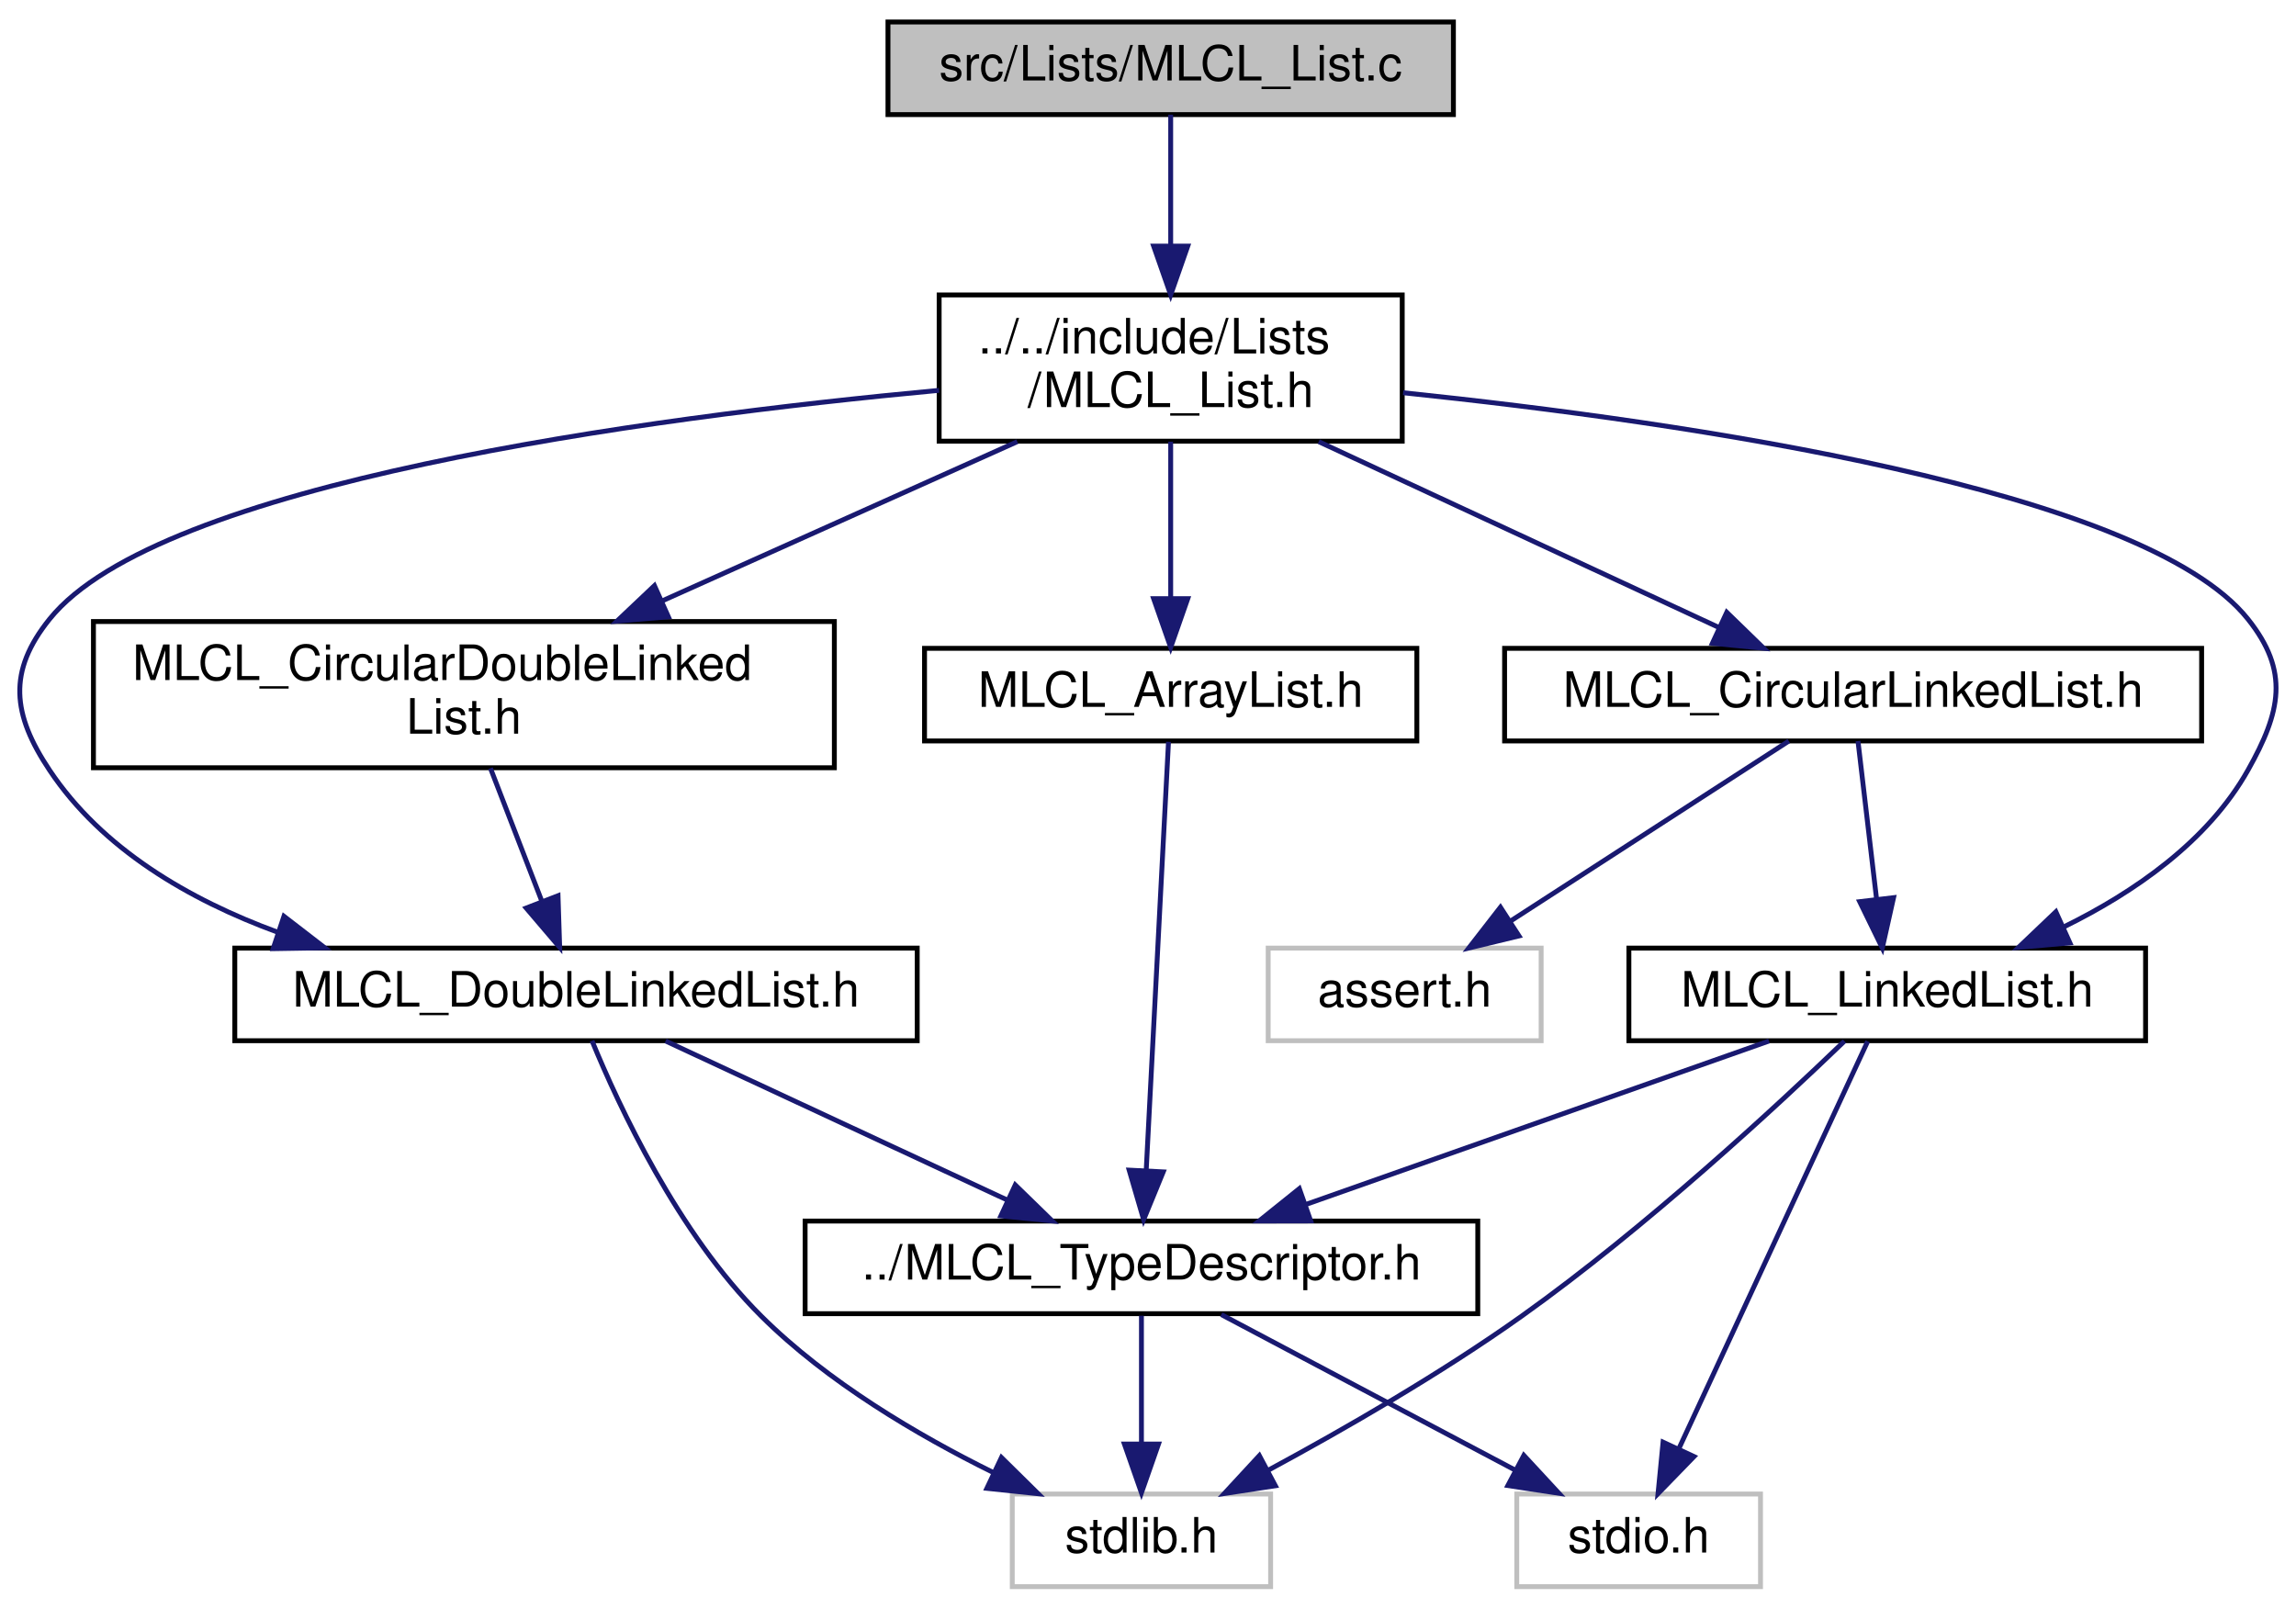
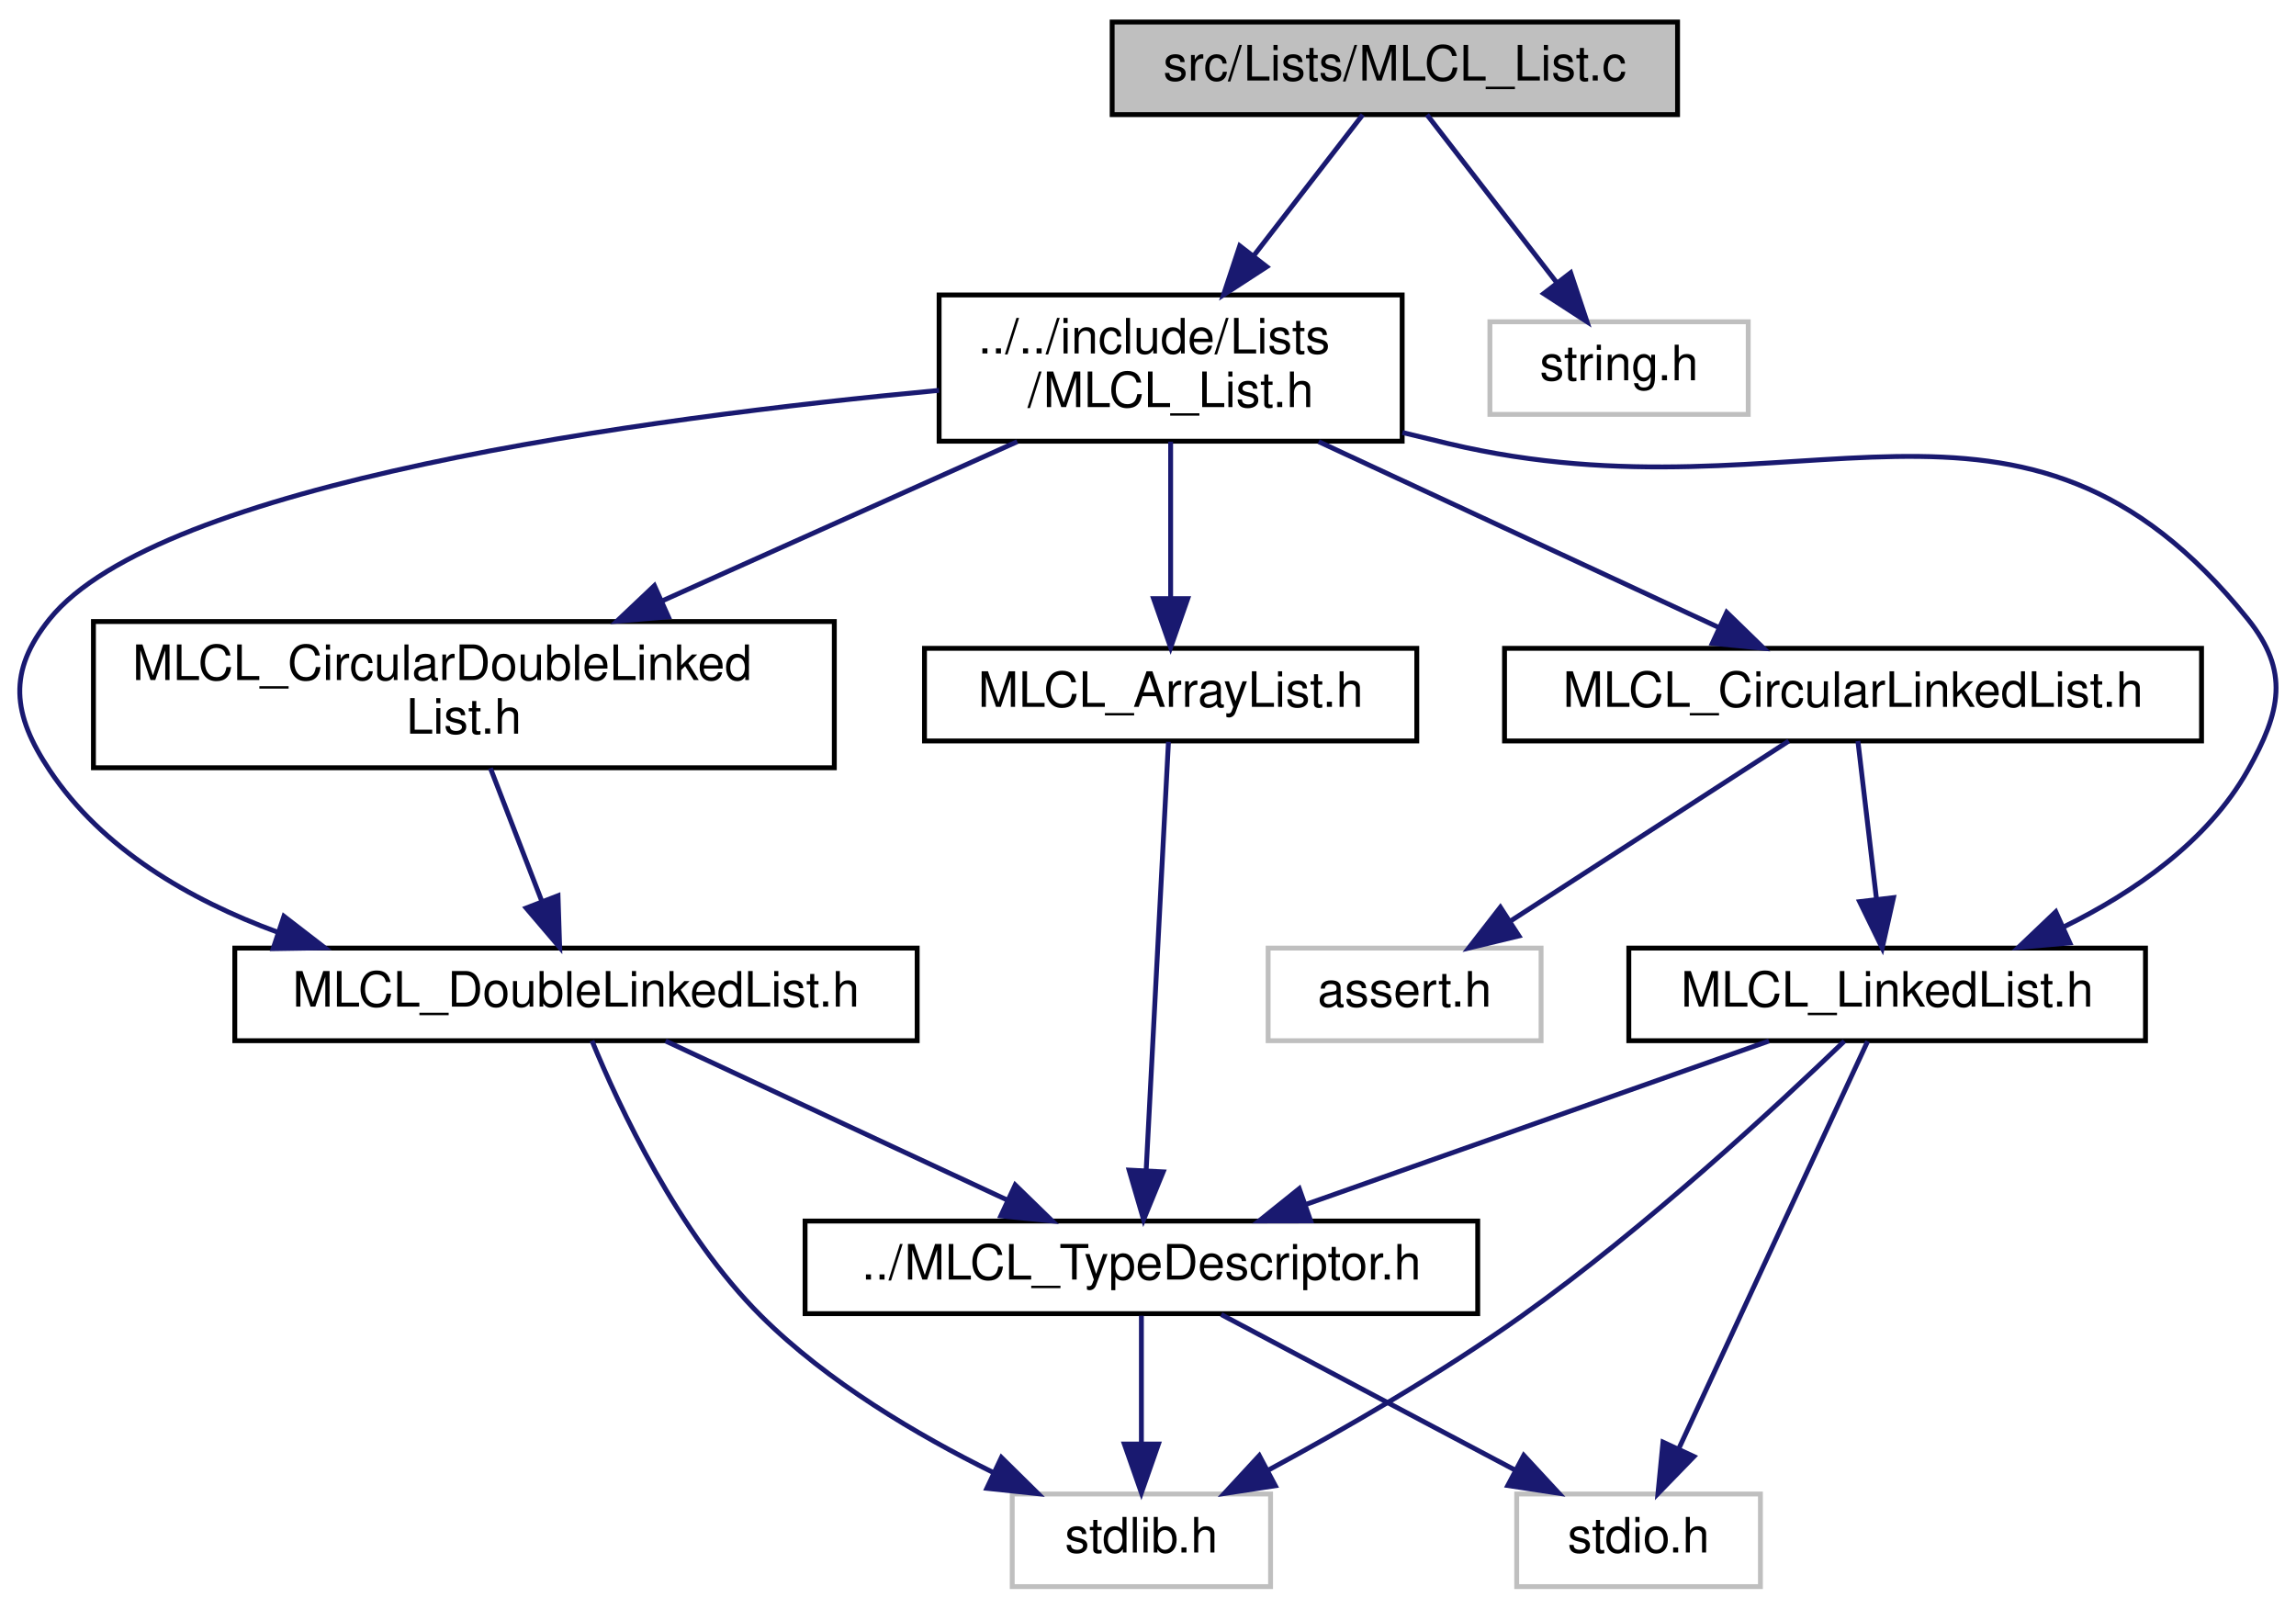
- <svg xmlns="http://www.w3.org/2000/svg" xmlns:xlink="http://www.w3.org/1999/xlink" width="471pt" height="330pt" viewBox="0.00 0.00 471.03 330.00">
+ <svg xmlns="http://www.w3.org/2000/svg" xmlns:xlink="http://www.w3.org/1999/xlink" width="471pt" height="330pt" viewBox="0.00 0.00 471.05 330.00">
  <g id="graph0" class="graph" transform="scale(1 1) rotate(0) translate(4 326)">
    <g id="node1" class="node">
      <g id="a_node1">
        <a xlink:title=" ">
-           <polygon fill="#bfbfbf" stroke="black" points="178.17,-302.5 178.17,-321.5 294.17,-321.5 294.17,-302.5 178.17,-302.5" />
-           <text text-anchor="middle" x="236.17" y="-309.5" font-family="Helvetica,sans-Serif" font-size="10.00">src/Lists/MLCL_List.c</text>
+           <polygon fill="#bfbfbf" stroke="black" points="224.17,-302.5 224.17,-321.5 340.17,-321.5 340.17,-302.5 224.17,-302.5" />
+           <text text-anchor="middle" x="282.17" y="-309.5" font-family="Helvetica,sans-Serif" font-size="10.00">src/Lists/MLCL_List.c</text>
        </a>
      </g>
    </g>
    <g id="node2" class="node">
      <g id="a_node2">
        <a xlink:href="_m_l_c_l___list_8h.html" target="_top" xlink:title=" ">
          <polygon fill="none" stroke="black" points="188.67,-235.5 188.67,-265.5 283.67,-265.5 283.67,-235.5 188.67,-235.5" />
          <text text-anchor="start" x="196.67" y="-253.5" font-family="Helvetica,sans-Serif" font-size="10.00">../../include/Lists</text>
          <text text-anchor="middle" x="236.17" y="-242.5" font-family="Helvetica,sans-Serif" font-size="10.00">/MLCL_List.h</text>
        </a>
      </g>
    </g>
    <g id="edge1" class="edge">
-       <path fill="none" stroke="midnightblue" d="M236.17,-302.48C236.17,-295.47 236.17,-285.19 236.17,-275.7" />
-       <polygon fill="midnightblue" stroke="midnightblue" points="239.67,-275.52 236.17,-265.52 232.67,-275.52 239.67,-275.52" />
+       <path fill="none" stroke="midnightblue" d="M275.58,-302.48C269.75,-294.94 261,-283.63 253.23,-273.57" />
+       <polygon fill="midnightblue" stroke="midnightblue" points="255.89,-271.29 247.01,-265.52 250.35,-275.58 255.89,-271.29" />
+     </g>
+     <g id="node12" class="node">
+       <g id="a_node12">
+         <a xlink:title=" ">
+           <polygon fill="none" stroke="#bfbfbf" points="301.67,-241 301.67,-260 354.67,-260 354.67,-241 301.67,-241" />
+           <text text-anchor="middle" x="328.17" y="-248" font-family="Helvetica,sans-Serif" font-size="10.00">string.h</text>
+         </a>
+       </g>
+     </g>
+     <g id="edge18" class="edge">
+       <path fill="none" stroke="midnightblue" d="M288.76,-302.48C295.66,-293.55 306.67,-279.31 315.3,-268.14" />
+       <polygon fill="midnightblue" stroke="midnightblue" points="318.24,-270.06 321.59,-260.01 312.7,-265.78 318.24,-270.06" />
    </g>
    <g id="node3" class="node">
      <g id="a_node3">
        <a xlink:href="_m_l_c_l___array_list_8h.html" target="_top" xlink:title=" ">
          <polygon fill="none" stroke="black" points="185.67,-174 185.67,-193 286.67,-193 286.67,-174 185.67,-174" />
          <text text-anchor="middle" x="236.17" y="-181" font-family="Helvetica,sans-Serif" font-size="10.00">MLCL_ArrayList.h</text>
        </a>
      </g>
    </g>
    <g id="edge2" class="edge">
      <path fill="none" stroke="midnightblue" d="M236.17,-235.4C236.17,-226.06 236.17,-213.71 236.17,-203.52" />
      <polygon fill="midnightblue" stroke="midnightblue" points="239.67,-203.19 236.17,-193.19 232.67,-203.19 239.67,-203.19" />
    </g>
    <g id="node7" class="node">
      <g id="a_node7">
        <a xlink:href="_m_l_c_l___linked_list_8h.html" target="_top" xlink:title=" ">
          <polygon fill="none" stroke="black" points="330.17,-112.5 330.17,-131.5 436.17,-131.5 436.17,-112.5 330.17,-112.5" />
          <text text-anchor="middle" x="383.17" y="-119.5" font-family="Helvetica,sans-Serif" font-size="10.00">MLCL_LinkedList.h</text>
        </a>
      </g>
    </g>
    <g id="edge6" class="edge">
-       <path fill="none" stroke="midnightblue" d="M283.85,-245.44C342.21,-239.36 435.91,-225.66 457.17,-199 465.75,-188.23 463.92,-180.01 457.17,-168 448.94,-153.38 433.84,-142.95 419.4,-135.85" />
+       <path fill="none" stroke="midnightblue" d="M283.72,-237.28C286.92,-236.5 290.09,-235.73 293.17,-235 365.78,-217.8 410.4,-257.15 457.17,-199 465.8,-188.26 463.92,-180.01 457.17,-168 448.94,-153.38 433.84,-142.95 419.4,-135.85" />
      <polygon fill="midnightblue" stroke="midnightblue" points="420.65,-132.57 410.1,-131.64 417.77,-138.95 420.65,-132.57" />
    </g>
    <g id="node8" class="node">
      <g id="a_node8">
        <a xlink:href="_m_l_c_l___circular_linked_list_8h.html" target="_top" xlink:title=" ">
          <polygon fill="none" stroke="black" points="304.67,-174 304.67,-193 447.67,-193 447.67,-174 304.67,-174" />
          <text text-anchor="middle" x="376.17" y="-181" font-family="Helvetica,sans-Serif" font-size="10.00">MLCL_CircularLinkedList.h</text>
        </a>
      </g>
    </g>
    <g id="edge10" class="edge">
      <path fill="none" stroke="midnightblue" d="M266.54,-235.4C291,-224.04 325.08,-208.22 348.72,-197.24" />
      <polygon fill="midnightblue" stroke="midnightblue" points="350.25,-200.39 357.84,-193.01 347.3,-194.04 350.25,-200.39" />
    </g>
    <g id="node10" class="node">
      <g id="a_node10">
        <a xlink:href="_m_l_c_l___double_linked_list_8h.html" target="_top" xlink:title=" ">
          <polygon fill="none" stroke="black" points="44.17,-112.5 44.17,-131.5 184.17,-131.5 184.17,-112.5 44.17,-112.5" />
          <text text-anchor="middle" x="114.17" y="-119.5" font-family="Helvetica,sans-Serif" font-size="10.00">MLCL_DoubleLinkedList.h</text>
        </a>
      </g>
    </g>
    <g id="edge13" class="edge">
      <path fill="none" stroke="midnightblue" d="M188.65,-245.93C128.12,-240.28 28.62,-226.91 6.17,-199 -2.47,-188.26 -1.48,-179.46 6.17,-168 16.96,-151.81 34.79,-141.44 52.89,-134.79" />
      <polygon fill="midnightblue" stroke="midnightblue" points="54.25,-138.03 62.64,-131.56 52.04,-131.39 54.25,-138.03" />
    </g>
    <g id="node11" class="node">
      <g id="a_node11">
        <a xlink:href="_m_l_c_l___circular_double_linked_list_8h.html" target="_top" xlink:title=" ">
          <polygon fill="none" stroke="black" points="15.17,-168.5 15.17,-198.5 167.17,-198.5 167.17,-168.5 15.17,-168.5" />
          <text text-anchor="start" x="23.17" y="-186.5" font-family="Helvetica,sans-Serif" font-size="10.00">MLCL_CircularDoubleLinked</text>
          <text text-anchor="middle" x="91.17" y="-175.5" font-family="Helvetica,sans-Serif" font-size="10.00">List.h</text>
        </a>
      </g>
    </g>
    <g id="edge16" class="edge">
      <path fill="none" stroke="midnightblue" d="M204.7,-235.4C183.33,-225.81 154.85,-213.05 131.77,-202.7" />
      <polygon fill="midnightblue" stroke="midnightblue" points="133.12,-199.47 122.57,-198.58 130.26,-205.86 133.12,-199.47" />
    </g>
    <g id="node4" class="node">
      <g id="a_node4">
        <a xlink:href="_m_l_c_l___type_descriptor_8h.html" target="_top" xlink:title=" ">
          <polygon fill="none" stroke="black" points="161.17,-56.5 161.17,-75.5 299.17,-75.5 299.17,-56.5 161.17,-56.5" />
          <text text-anchor="middle" x="230.17" y="-63.5" font-family="Helvetica,sans-Serif" font-size="10.00">../MLCL_TypeDescriptor.h</text>
        </a>
      </g>
    </g>
    <g id="edge3" class="edge">
      <path fill="none" stroke="midnightblue" d="M235.72,-173.82C234.75,-155.26 232.47,-111.34 231.15,-85.97" />
      <polygon fill="midnightblue" stroke="midnightblue" points="234.64,-85.59 230.62,-75.78 227.65,-85.95 234.64,-85.59" />
    </g>
    <g id="node5" class="node">
      <g id="a_node5">
        <a xlink:title=" ">
          <polygon fill="none" stroke="#bfbfbf" points="203.67,-0.5 203.67,-19.5 256.67,-19.5 256.67,-0.5 203.67,-0.5" />
          <text text-anchor="middle" x="230.17" y="-7.5" font-family="Helvetica,sans-Serif" font-size="10.00">stdlib.h</text>
        </a>
      </g>
    </g>
    <g id="edge4" class="edge">
      <path fill="none" stroke="midnightblue" d="M230.17,-56.08C230.17,-49.01 230.17,-38.86 230.17,-29.99" />
      <polygon fill="midnightblue" stroke="midnightblue" points="233.67,-29.75 230.17,-19.75 226.67,-29.75 233.67,-29.75" />
    </g>
    <g id="node6" class="node">
      <g id="a_node6">
        <a xlink:title=" ">
          <polygon fill="none" stroke="#bfbfbf" points="307.17,-0.5 307.17,-19.5 357.17,-19.5 357.17,-0.5 307.17,-0.5" />
          <text text-anchor="middle" x="332.17" y="-7.5" font-family="Helvetica,sans-Serif" font-size="10.00">stdio.h</text>
        </a>
      </g>
    </g>
    <g id="edge5" class="edge">
      <path fill="none" stroke="midnightblue" d="M246.55,-56.32C262.84,-47.7 288.03,-34.36 306.88,-24.39" />
      <polygon fill="midnightblue" stroke="midnightblue" points="308.62,-27.43 315.82,-19.65 305.34,-21.24 308.62,-27.43" />
    </g>
    <g id="edge7" class="edge">
      <path fill="none" stroke="midnightblue" d="M358.92,-112.44C333.3,-103.4 292.68,-89.06 263.93,-78.92" />
      <polygon fill="midnightblue" stroke="midnightblue" points="264.89,-75.54 254.3,-75.52 262.56,-82.15 264.89,-75.54" />
    </g>
    <g id="edge8" class="edge">
      <path fill="none" stroke="midnightblue" d="M374.39,-112.41C360.84,-99.37 333.71,-74.19 308.17,-56 291.61,-44.21 271.75,-32.79 256.21,-24.4" />
      <polygon fill="midnightblue" stroke="midnightblue" points="257.64,-21.2 247.17,-19.6 254.36,-27.38 257.64,-21.2" />
    </g>
    <g id="edge9" class="edge">
      <path fill="none" stroke="midnightblue" d="M379.16,-112.37C370.86,-94.46 351.6,-52.92 340.49,-28.95" />
      <polygon fill="midnightblue" stroke="midnightblue" points="343.53,-27.19 336.15,-19.59 337.18,-30.14 343.53,-27.19" />
    </g>
    <g id="edge11" class="edge">
      <path fill="none" stroke="midnightblue" d="M377.17,-173.98C378.16,-165.58 379.7,-152.48 380.97,-141.66" />
      <polygon fill="midnightblue" stroke="midnightblue" points="384.47,-141.85 382.16,-131.51 377.52,-141.03 384.47,-141.85" />
    </g>
    <g id="node9" class="node">
      <g id="a_node9">
        <a xlink:title=" ">
          <polygon fill="none" stroke="#bfbfbf" points="256.17,-112.5 256.17,-131.5 312.17,-131.5 312.17,-112.5 256.17,-112.5" />
          <text text-anchor="middle" x="284.17" y="-119.5" font-family="Helvetica,sans-Serif" font-size="10.00">assert.h</text>
        </a>
      </g>
    </g>
    <g id="edge12" class="edge">
      <path fill="none" stroke="midnightblue" d="M362.98,-173.98C348.09,-164.34 323.62,-148.52 305.89,-137.05" />
      <polygon fill="midnightblue" stroke="midnightblue" points="307.62,-134 297.32,-131.51 303.82,-139.88 307.62,-134" />
    </g>
    <g id="edge15" class="edge">
      <path fill="none" stroke="midnightblue" d="M132.55,-112.44C151.38,-103.68 180.9,-89.94 202.55,-79.86" />
      <polygon fill="midnightblue" stroke="midnightblue" points="204.28,-82.91 211.87,-75.52 201.33,-76.56 204.28,-82.91" />
    </g>
    <g id="edge14" class="edge">
      <path fill="none" stroke="midnightblue" d="M117.45,-112.49C122.94,-99.12 135.11,-72.96 152.17,-56 165.75,-42.49 184.21,-31.6 199.76,-23.92" />
      <polygon fill="midnightblue" stroke="midnightblue" points="201.45,-26.99 208.99,-19.56 198.46,-20.67 201.45,-26.99" />
    </g>
    <g id="edge17" class="edge">
      <path fill="none" stroke="midnightblue" d="M96.62,-168.4C99.79,-160.2 103.81,-149.78 107.21,-140.99" />
      <polygon fill="midnightblue" stroke="midnightblue" points="110.48,-142.25 110.82,-131.66 103.95,-139.72 110.48,-142.25" />
    </g>
  </g>
</svg>
